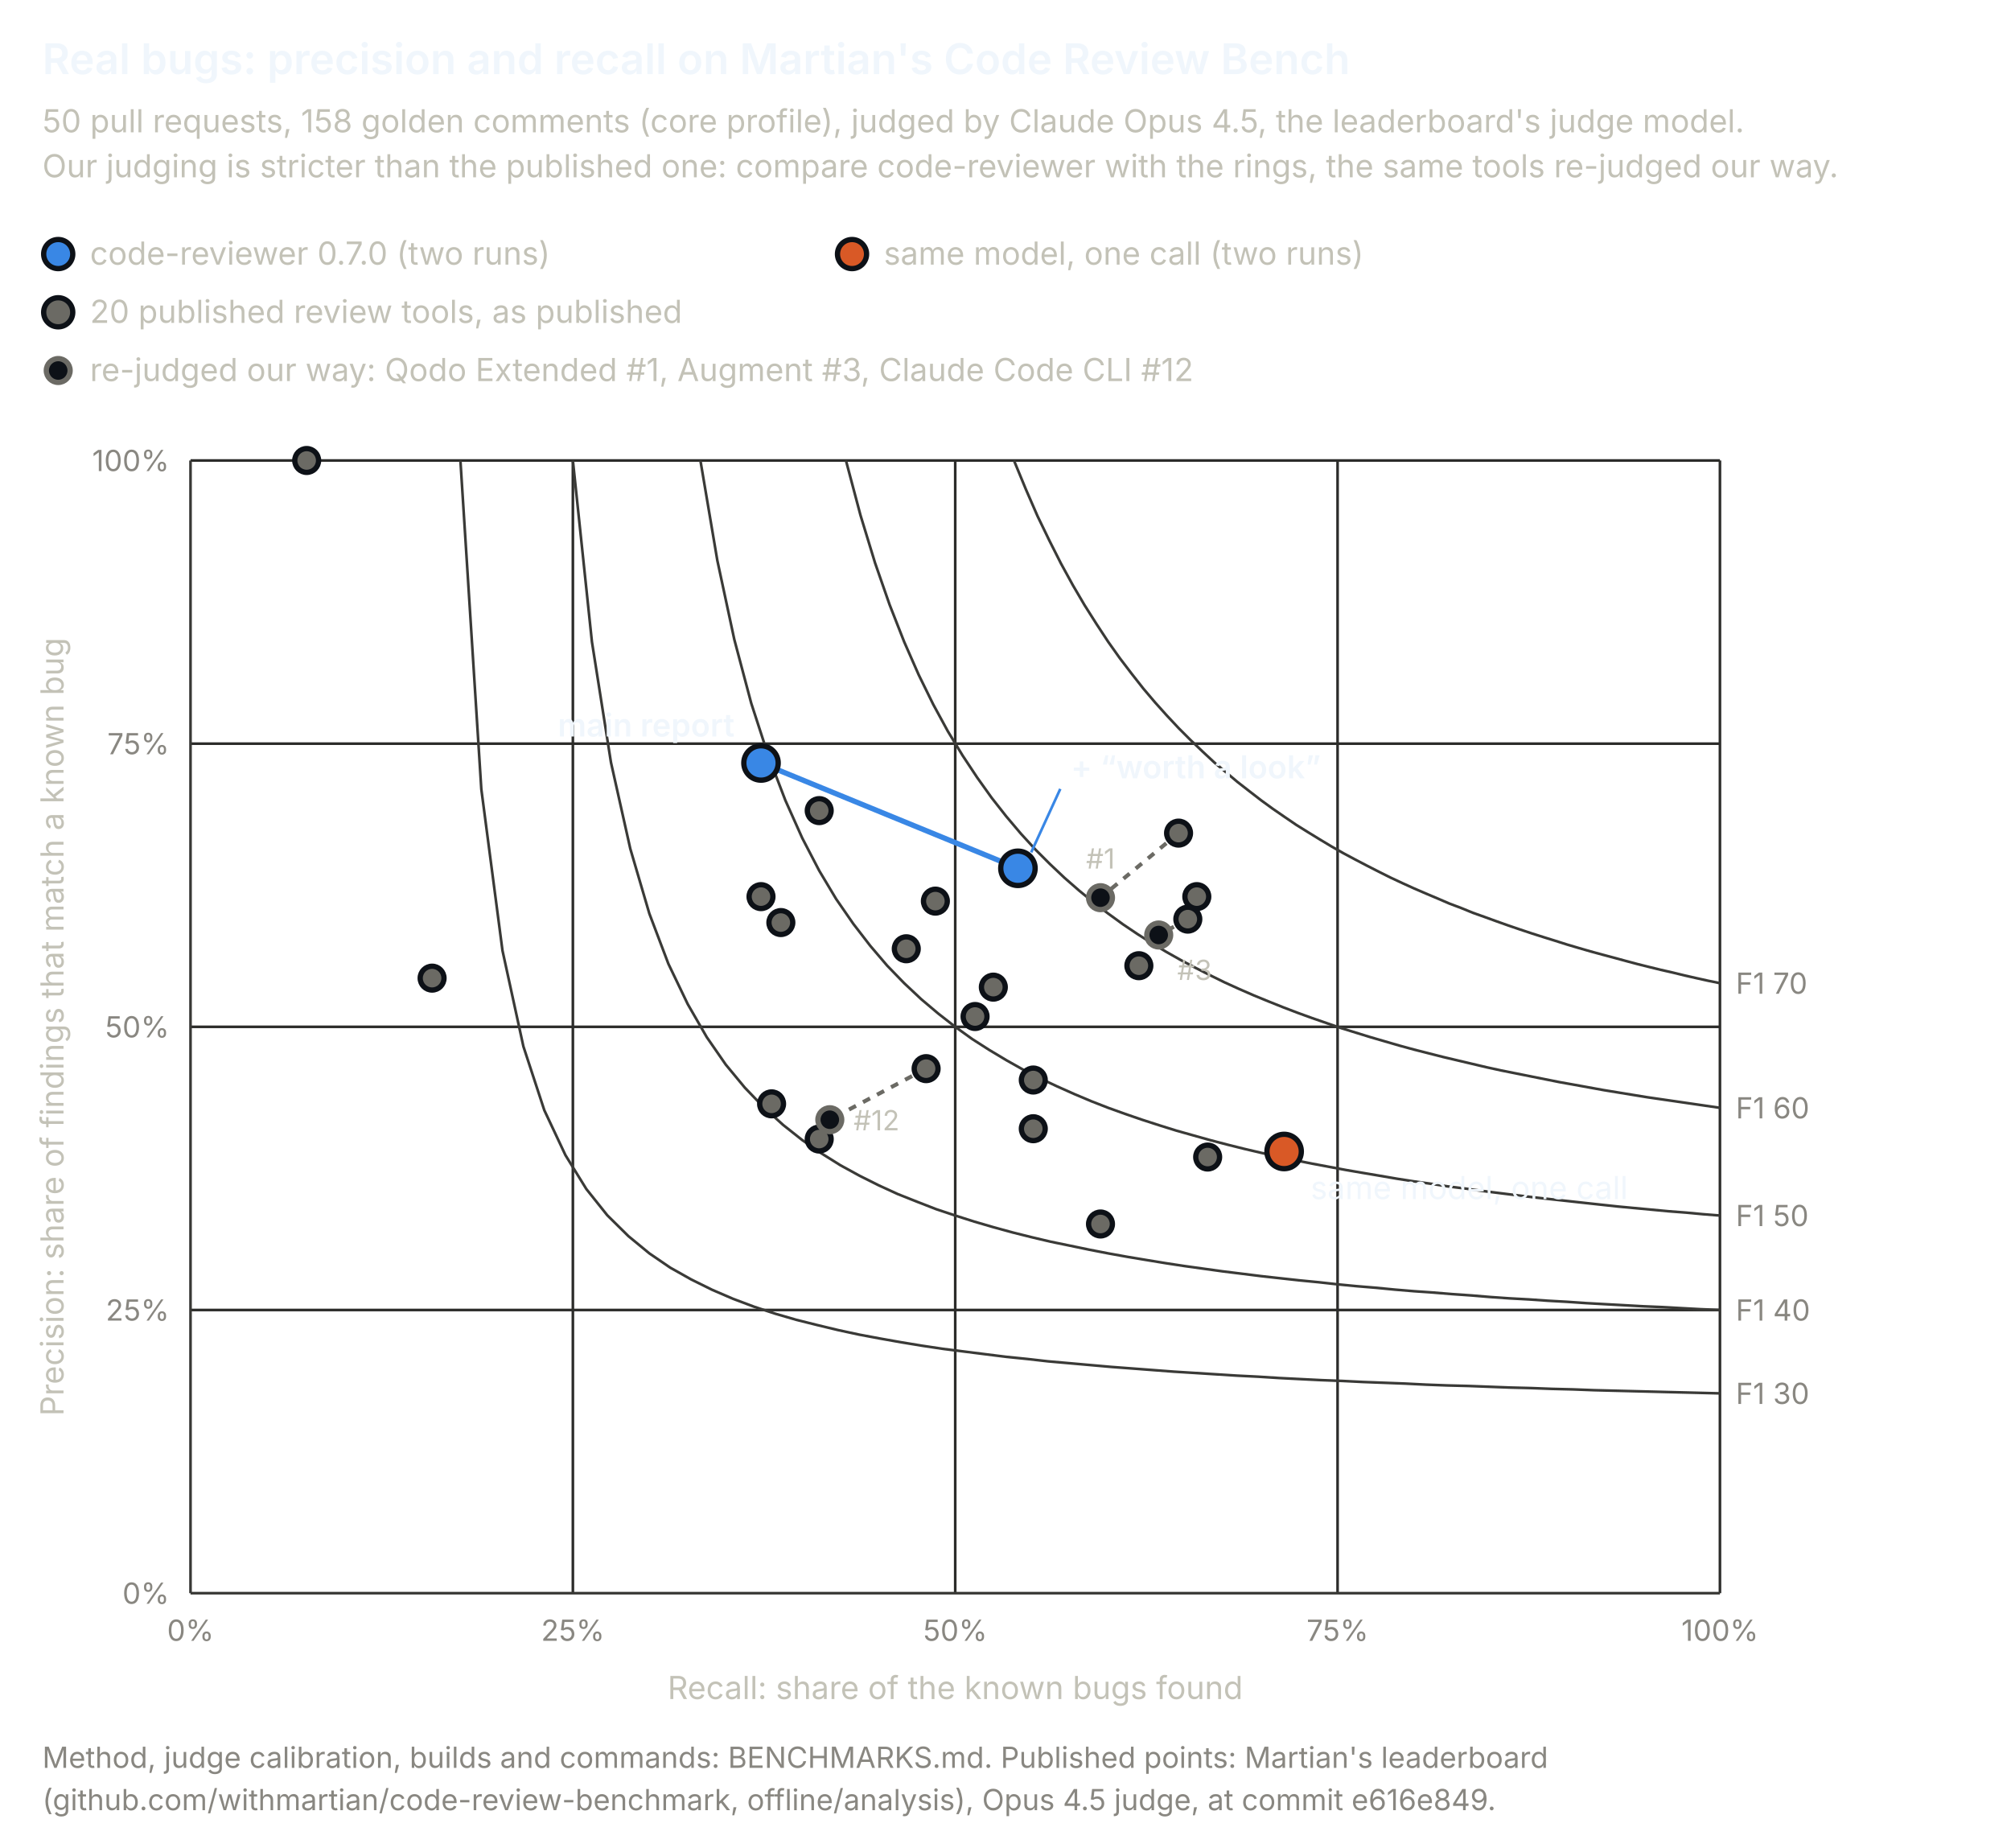
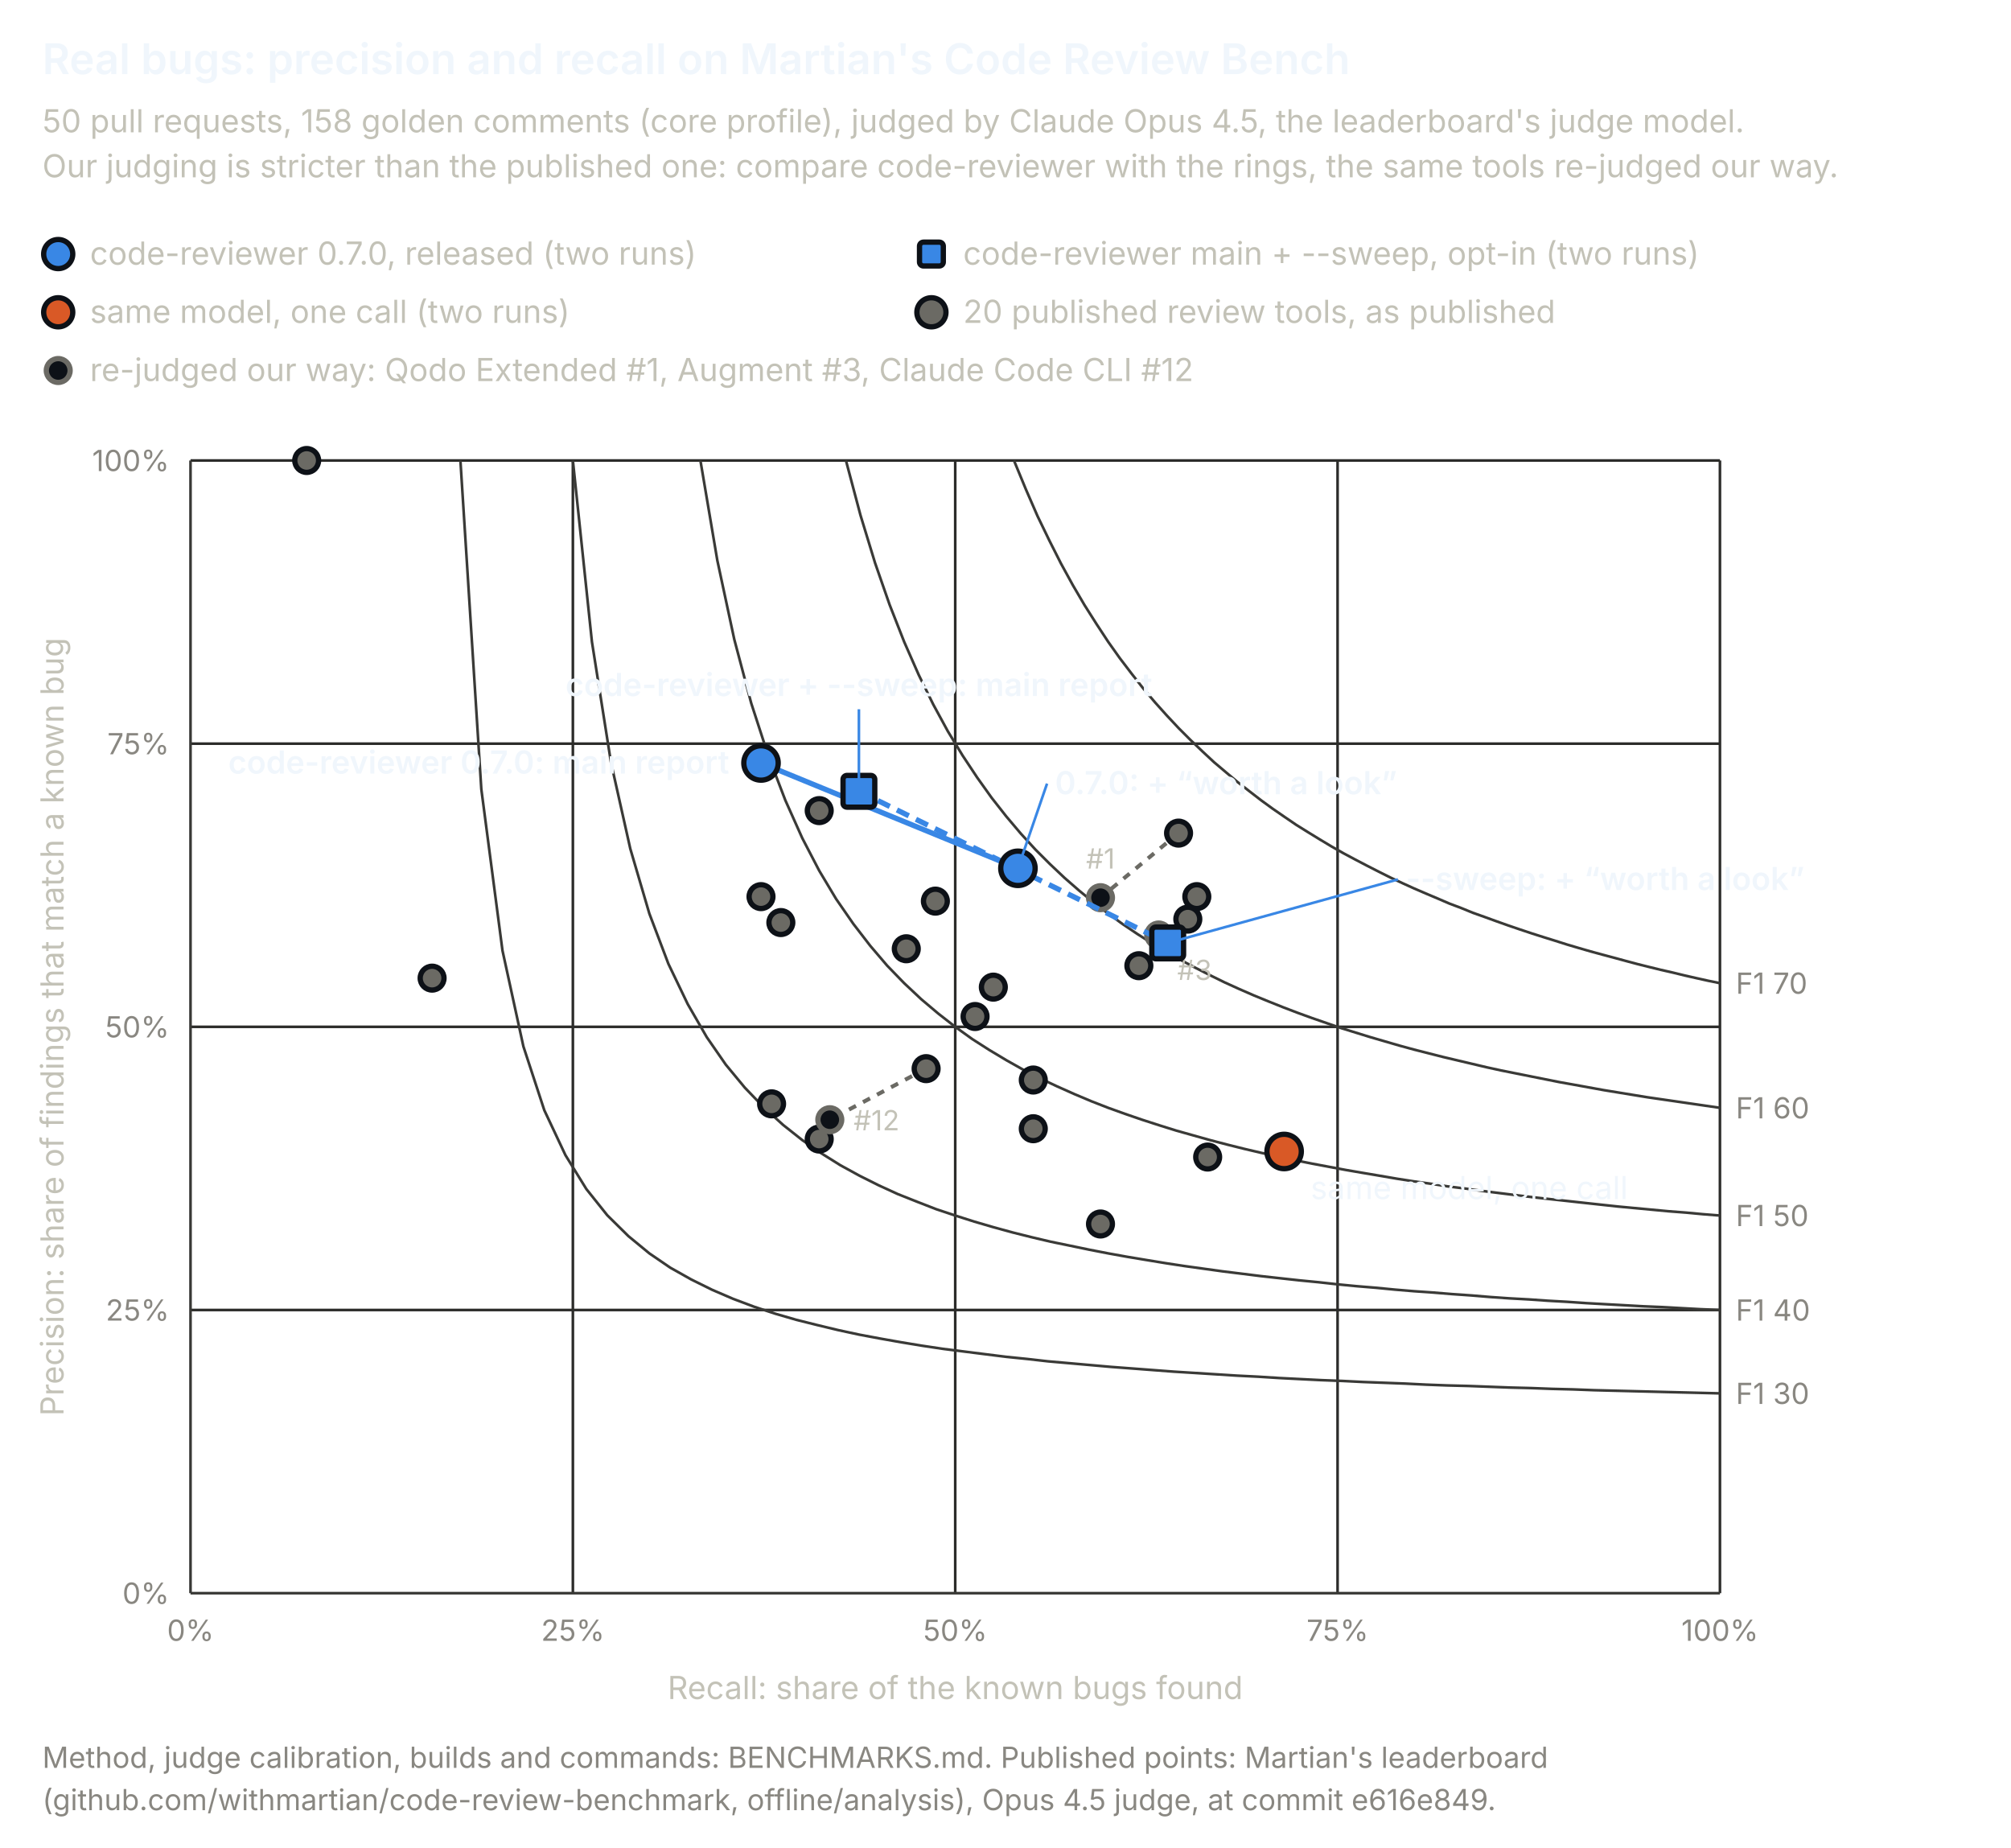
- <svg xmlns="http://www.w3.org/2000/svg" width="760" height="698" viewBox="0 0 760 698" role="img" aria-label="Precision against recall on real bugs, Martian Code Review Bench, Opus 4.5 judge: code-reviewer 0.7.0 main report 73.3 precision 37.3 recall, with worth-a-look findings 64.0 and 54.1; the same model asked once 39.0 and 71.5; 20 published tools between 32.6 and 100.0 precision as published; re-judged our way (Qodo Extended #1, Augment #3, Claude Code CLI #12): #1 67.1/64.6 published, 61.4/59.5 re-judged; #3 59.5/65.2 published, 58.1/63.3 re-judged; #12 46.3/48.1 published, 41.8/41.8 re-judged" font-family="system-ui, -apple-system, &quot;Segoe UI&quot;, sans-serif">
+ <svg xmlns="http://www.w3.org/2000/svg" width="760" height="698" viewBox="0 0 760 698" role="img" aria-label="Precision against recall on real bugs, Martian Code Review Bench, Opus 4.5 judge: code-reviewer 0.7.0 main report 73.3 precision 37.3 recall, with worth-a-look findings 64.0 and 54.1; code-reviewer main with --sweep 70.8 and 43.7, with worth-a-look findings 57.4 and 63.9; the same model asked once 39.0 and 71.5; 20 published tools between 32.6 and 100.0 precision as published; re-judged our way (Qodo Extended #1, Augment #3, Claude Code CLI #12): #1 67.1/64.6 published, 61.4/59.5 re-judged; #3 59.5/65.2 published, 58.1/63.3 re-judged; #12 46.3/48.1 published, 41.8/41.8 re-judged" font-family="system-ui, -apple-system, &quot;Segoe UI&quot;, sans-serif">
  <text x="16.0" y="28.0" font-size="16" fill="#f0f6fc" font-weight="600">Real bugs: precision and recall on Martian's Code Review Bench</text>
  <text x="16.0" y="50.0" font-size="12" fill="#c3c2b7">50 pull requests, 158 golden comments (core profile), judged by Claude Opus 4.5, the leaderboard's judge model.</text>
  <text x="16.0" y="67.0" font-size="12" fill="#c3c2b7">Our judging is stricter than the published one: compare code-reviewer with the rings, the same tools re-judged our way.</text>
  <circle cx="22.0" cy="96.0" r="5.5" fill="#3987e5" stroke="#0d1117" stroke-width="2" />
-   <text x="34.0" y="100.0" font-size="12" fill="#c3c2b7">code-reviewer 0.7.0 (two runs)</text>
-   <circle cx="322.0" cy="96.0" r="5.5" fill="#d95926" stroke="#0d1117" stroke-width="2" />
-   <text x="334.0" y="100.0" font-size="12" fill="#c3c2b7">same model, one call (two runs)</text>
-   <circle cx="22.0" cy="118.0" r="5.5" fill="#6b6a64" stroke="#0d1117" stroke-width="2" />
-   <text x="34.0" y="122.0" font-size="12" fill="#c3c2b7">20 published review tools, as published</text>
+   <text x="34.0" y="100.0" font-size="12" fill="#c3c2b7">code-reviewer 0.7.0, released (two runs)</text>
+   <rect x="347.5" y="91.5" width="9.0" height="9.0" rx="1.5" fill="#3987e5" stroke="#0d1117" stroke-width="2" />
+   <text x="364.0" y="100.0" font-size="12" fill="#c3c2b7">code-reviewer main + --sweep, opt-in (two runs)</text>
+   <circle cx="22.0" cy="118.0" r="5.5" fill="#d95926" stroke="#0d1117" stroke-width="2" />
+   <text x="34.0" y="122.0" font-size="12" fill="#c3c2b7">same model, one call (two runs)</text>
+   <circle cx="352.0" cy="118.0" r="5.5" fill="#6b6a64" stroke="#0d1117" stroke-width="2" />
+   <text x="364.0" y="122.0" font-size="12" fill="#c3c2b7">20 published review tools, as published</text>
  <circle cx="22.0" cy="140.0" r="4.5" fill="#0d1117" stroke="#6b6a64" stroke-width="2" />
  <text x="34.0" y="144.0" font-size="12" fill="#c3c2b7">re-judged our way: Qodo Extended #1, Augment #3, Claude Code CLI #12</text>
  <line x1="216.5" y1="602" x2="216.5" y2="174" stroke="#2c2c2a" stroke-width="1" />
  <line x1="72" y1="495.0" x2="650" y2="495.0" stroke="#2c2c2a" stroke-width="1" />
  <line x1="361.0" y1="602" x2="361.0" y2="174" stroke="#2c2c2a" stroke-width="1" />
  <line x1="72" y1="388.0" x2="650" y2="388.0" stroke="#2c2c2a" stroke-width="1" />
  <line x1="505.5" y1="602" x2="505.5" y2="174" stroke="#2c2c2a" stroke-width="1" />
  <line x1="72" y1="281.0" x2="650" y2="281.0" stroke="#2c2c2a" stroke-width="1" />
  <line x1="650.0" y1="602" x2="650.0" y2="174" stroke="#2c2c2a" stroke-width="1" />
  <line x1="72" y1="174.0" x2="650" y2="174.0" stroke="#2c2c2a" stroke-width="1" />
  <line x1="72" y1="602" x2="650" y2="602" stroke="#383835" stroke-width="1" />
  <line x1="72" y1="602" x2="72" y2="174" stroke="#383835" stroke-width="1" />
  <text x="72.0" y="620.0" font-size="11" fill="#898781" text-anchor="middle">0%</text>
  <text x="64.0" y="606.0" font-size="11" fill="#898781" text-anchor="end">0%</text>
  <text x="216.5" y="620.0" font-size="11" fill="#898781" text-anchor="middle">25%</text>
  <text x="64.0" y="499.0" font-size="11" fill="#898781" text-anchor="end">25%</text>
  <text x="361.0" y="620.0" font-size="11" fill="#898781" text-anchor="middle">50%</text>
  <text x="64.0" y="392.0" font-size="11" fill="#898781" text-anchor="end">50%</text>
  <text x="505.5" y="620.0" font-size="11" fill="#898781" text-anchor="middle">75%</text>
  <text x="64.0" y="285.0" font-size="11" fill="#898781" text-anchor="end">75%</text>
  <text x="650.0" y="620.0" font-size="11" fill="#898781" text-anchor="middle">100%</text>
  <text x="64.0" y="178.0" font-size="11" fill="#898781" text-anchor="end">100%</text>
  <text x="361.0" y="642.0" font-size="12" fill="#c3c2b7" text-anchor="middle">Recall: share of the known bugs found</text>
  <text x="24" y="388.0" font-size="12" fill="#c3c2b7" text-anchor="middle" transform="rotate(-90 24 388.0)">Precision: share of findings that match a known bug</text>
  <polyline points="174.0,174.0 181.9,298.2 189.9,359.2 197.8,395.4 205.7,419.5 213.7,436.5 221.6,449.3 229.5,459.2 237.5,467.1 245.4,473.6 253.3,479.0 261.3,483.5 269.2,487.4 277.1,490.8 285.1,493.8 293.0,496.4 300.9,498.7 308.9,500.7 316.8,502.6 324.7,504.3 332.7,505.8 340.6,507.2 348.5,508.5 356.5,509.7 364.4,510.7 372.3,511.7 380.3,512.7 388.2,513.5 396.1,514.4 404.1,515.1 412.0,515.8 419.9,516.5 427.9,517.1 435.8,517.7 443.7,518.3 451.7,518.8 459.6,519.3 467.5,519.8 475.5,520.2 483.4,520.7 491.3,521.1 499.3,521.5 507.2,521.8 515.1,522.2 523.1,522.5 531.0,522.8 538.9,523.2 546.9,523.5 554.8,523.7 562.7,524.0 570.7,524.3 578.6,524.5 586.5,524.8 594.5,525.0 602.4,525.3 610.3,525.5 618.3,525.7 626.2,525.9 634.1,526.1 642.1,526.3 650.0,526.5" fill="none" stroke="#3a3a37" stroke-width="1" />
  <text x="656.0" y="530.5" font-size="11" fill="#898781">F1 30</text>
  <polyline points="216.5,174.0 223.7,242.5 230.9,288.1 238.2,320.7 245.4,345.2 252.6,364.2 259.9,379.4 267.1,391.9 274.3,402.3 281.5,411.0 288.8,418.6 296.0,425.1 303.2,430.8 310.4,435.8 317.6,440.3 324.9,444.3 332.1,447.9 339.3,451.2 346.6,454.1 353.8,456.9 361.0,459.3 368.2,461.6 375.4,463.7 382.7,465.7 389.9,467.5 397.1,469.2 404.4,470.7 411.6,472.2 418.8,473.6 426.0,474.9 433.2,476.1 440.5,477.3 447.7,478.4 454.9,479.4 462.1,480.4 469.4,481.3 476.6,482.2 483.8,483.0 491.1,483.8 498.3,484.5 505.5,485.3 512.7,486.0 520.0,486.6 527.2,487.3 534.4,487.9 541.6,488.4 548.9,489.0 556.1,489.5 563.3,490.1 570.5,490.6 577.8,491.0 585.0,491.5 592.2,491.9 599.4,492.4 606.6,492.8 613.9,493.2 621.1,493.6 628.3,493.9 635.5,494.3 642.8,494.7 650.0,495.0" fill="none" stroke="#3a3a37" stroke-width="1" />
  <text x="656.0" y="499.0" font-size="11" fill="#898781">F1 40</text>
  <polyline points="264.7,174.0 271.1,211.8 277.5,241.6 283.9,265.7 290.4,285.7 296.8,302.4 303.2,316.7 309.6,329.0 316.0,339.7 322.5,349.1 328.9,357.4 335.3,364.9 341.7,371.5 348.2,377.6 354.6,383.0 361.0,388.0 367.4,392.6 373.8,396.7 380.3,400.6 386.7,404.2 393.1,407.5 399.5,410.5 406.0,413.4 412.4,416.1 418.8,418.6 425.2,420.9 431.6,423.1 438.1,425.2 444.5,427.2 450.9,429.0 457.3,430.8 463.8,432.5 470.2,434.1 476.6,435.6 483.0,437.0 489.4,438.4 495.9,439.7 502.3,440.9 508.7,442.1 515.1,443.2 521.6,444.3 528.0,445.4 534.4,446.4 540.8,447.3 547.2,448.3 553.7,449.1 560.1,450.0 566.5,450.8 572.9,451.6 579.4,452.4 585.8,453.1 592.2,453.8 598.6,454.5 605.0,455.2 611.5,455.9 617.9,456.5 624.3,457.1 630.7,457.7 637.2,458.2 643.6,458.8 650.0,459.3" fill="none" stroke="#3a3a37" stroke-width="1" />
  <text x="656.0" y="463.3" font-size="11" fill="#898781">F1 50</text>
  <polyline points="319.7,174.0 325.2,194.7 330.7,212.7 336.2,228.5 341.7,242.5 347.2,255.0 352.7,266.2 358.2,276.3 363.8,285.5 369.3,293.8 374.8,301.5 380.3,308.5 385.8,315.0 391.3,321.0 396.8,326.5 402.3,331.7 407.8,336.5 413.3,341.0 418.8,345.2 424.3,349.2 429.8,352.9 435.3,356.4 440.8,359.7 446.3,362.8 451.8,365.7 457.3,368.5 462.8,371.2 468.3,373.7 473.8,376.1 479.4,378.4 484.9,380.6 490.4,382.7 495.9,384.7 501.4,386.6 506.9,388.5 512.4,390.2 517.9,391.9 523.4,393.5 528.9,395.1 534.4,396.6 539.9,398.0 545.4,399.4 550.9,400.7 556.4,402.0 561.9,403.3 567.4,404.5 572.9,405.6 578.4,406.7 583.9,407.8 589.4,408.9 595.0,409.9 600.5,410.9 606.0,411.9 611.5,412.8 617.0,413.7 622.5,414.6 628.0,415.4 633.5,416.2 639.0,417.0 644.5,417.8 650.0,418.6" fill="none" stroke="#3a3a37" stroke-width="1" />
  <text x="656.0" y="422.6" font-size="11" fill="#898781">F1 60</text>
  <polyline points="383.2,174.0 387.7,184.9 392.1,195.0 396.6,204.3 401.0,213.0 405.5,221.2 409.9,228.7 414.4,235.8 418.8,242.5 423.2,248.7 427.7,254.6 432.1,260.2 436.6,265.5 441.0,270.4 445.5,275.2 449.9,279.6 454.4,283.9 458.8,288.0 463.3,291.8 467.7,295.5 472.2,299.0 476.6,302.4 481.0,305.6 485.5,308.7 489.9,311.7 494.4,314.5 498.8,317.2 503.3,319.9 507.7,322.4 512.2,324.8 516.6,327.1 521.1,329.4 525.5,331.6 530.0,333.7 534.4,335.7 538.8,337.6 543.3,339.5 547.7,341.4 552.2,343.1 556.6,344.9 561.1,346.5 565.5,348.1 570.0,349.7 574.4,351.2 578.9,352.7 583.3,354.1 587.8,355.5 592.2,356.9 596.6,358.2 601.1,359.5 605.5,360.7 610.0,361.9 614.4,363.1 618.9,364.3 623.3,365.4 627.8,366.5 632.2,367.5 636.7,368.6 641.1,369.6 645.6,370.6 650.0,371.5" fill="none" stroke="#3a3a37" stroke-width="1" />
  <text x="656.0" y="375.5" font-size="11" fill="#898781">F1 70</text>
  <line x1="445.4" y1="314.8" x2="415.9" y2="339.2" stroke="#6b6a64" stroke-width="1.5" stroke-dasharray="3 3" />
  <line x1="448.9" y1="347.3" x2="437.9" y2="353.3" stroke="#6b6a64" stroke-width="1.5" stroke-dasharray="3 3" />
  <line x1="350.0" y1="403.8" x2="313.6" y2="423.1" stroke="#6b6a64" stroke-width="1.5" stroke-dasharray="3 3" />
  <circle cx="445.4" cy="314.8" r="4.5" fill="#6b6a64" stroke="#0d1117" stroke-width="2" />
  <circle cx="452.3" cy="338.8" r="4.5" fill="#6b6a64" stroke="#0d1117" stroke-width="2" />
  <circle cx="448.9" cy="347.3" r="4.5" fill="#6b6a64" stroke="#0d1117" stroke-width="2" />
  <circle cx="430.4" cy="364.9" r="4.5" fill="#6b6a64" stroke="#0d1117" stroke-width="2" />
  <circle cx="353.5" cy="340.5" r="4.5" fill="#6b6a64" stroke="#0d1117" stroke-width="2" />
  <circle cx="375.4" cy="373.0" r="4.5" fill="#6b6a64" stroke="#0d1117" stroke-width="2" />
  <circle cx="309.6" cy="306.3" r="4.5" fill="#6b6a64" stroke="#0d1117" stroke-width="2" />
  <circle cx="342.5" cy="358.5" r="4.5" fill="#6b6a64" stroke="#0d1117" stroke-width="2" />
  <circle cx="368.5" cy="384.1" r="4.5" fill="#6b6a64" stroke="#0d1117" stroke-width="2" />
  <circle cx="390.5" cy="408.1" r="4.5" fill="#6b6a64" stroke="#0d1117" stroke-width="2" />
  <circle cx="456.4" cy="437.2" r="4.5" fill="#6b6a64" stroke="#0d1117" stroke-width="2" />
  <circle cx="350.0" cy="403.8" r="4.5" fill="#6b6a64" stroke="#0d1117" stroke-width="2" />
  <circle cx="390.5" cy="426.5" r="4.5" fill="#6b6a64" stroke="#0d1117" stroke-width="2" />
  <circle cx="295.1" cy="348.6" r="4.5" fill="#6b6a64" stroke="#0d1117" stroke-width="2" />
  <circle cx="287.6" cy="338.8" r="4.5" fill="#6b6a64" stroke="#0d1117" stroke-width="2" />
  <circle cx="415.9" cy="462.5" r="4.5" fill="#6b6a64" stroke="#0d1117" stroke-width="2" />
  <circle cx="309.6" cy="430.4" r="4.5" fill="#6b6a64" stroke="#0d1117" stroke-width="2" />
  <circle cx="291.6" cy="417.1" r="4.5" fill="#6b6a64" stroke="#0d1117" stroke-width="2" />
  <circle cx="163.3" cy="369.6" r="4.5" fill="#6b6a64" stroke="#0d1117" stroke-width="2" />
  <circle cx="115.9" cy="174.0" r="4.5" fill="#6b6a64" stroke="#0d1117" stroke-width="2" />
  <circle cx="415.9" cy="339.2" r="4.5" fill="#0d1117" stroke="#6b6a64" stroke-width="2" />
  <text x="415.9" y="328.2" font-size="10.5" fill="#c3c2b7" text-anchor="middle">#1</text>
  <circle cx="437.9" cy="353.3" r="4.5" fill="#0d1117" stroke="#6b6a64" stroke-width="2" />
  <text x="444.9" y="370.3" font-size="10.5" fill="#c3c2b7" text-anchor="start">#3</text>
  <circle cx="313.6" cy="423.1" r="4.5" fill="#0d1117" stroke="#6b6a64" stroke-width="2" />
  <text x="322.6" y="427.1" font-size="10.5" fill="#c3c2b7" text-anchor="start">#12</text>
  <line x1="287.6" y1="288.3" x2="384.7" y2="328.1" stroke="#3987e5" stroke-width="2" />
+   <line x1="324.6" y1="299.0" x2="441.3" y2="356.3" stroke="#3987e5" stroke-width="2" stroke-dasharray="5 3" />
  <circle cx="287.6" cy="288.3" r="6.5" fill="#3987e5" stroke="#0d1117" stroke-width="2" />
  <circle cx="384.7" cy="328.1" r="6.5" fill="#3987e5" stroke="#0d1117" stroke-width="2" />
+   <rect x="318.6" y="293.0" width="12" height="12" rx="1.5" fill="#3987e5" stroke="#0d1117" stroke-width="2" />
+   <rect x="435.3" y="350.3" width="12" height="12" rx="1.5" fill="#3987e5" stroke="#0d1117" stroke-width="2" />
  <circle cx="485.3" cy="435.1" r="6.5" fill="#d95926" stroke="#0d1117" stroke-width="2" />
-   <text x="277.6" y="278.3" font-size="12" fill="#f0f6fc" text-anchor="end" font-weight="600">main report</text>
-   <line x1="389.7" y1="322.1" x2="400.7" y2="298.1" stroke="#3987e5" stroke-width="1" />
-   <text x="404.7" y="294.1" font-size="12" fill="#f0f6fc" font-weight="600">+ “worth a look”</text>
+   <text x="275.6" y="292.3" font-size="12" fill="#f0f6fc" text-anchor="end" font-weight="600">code-reviewer 0.7.0: main report</text>
+   <line x1="324.6" y1="299.0" x2="324.6" y2="268.0" stroke="#3987e5" stroke-width="1" />
+   <text x="324.6" y="263.0" font-size="12" fill="#f0f6fc" text-anchor="middle" font-weight="600">code-reviewer + --sweep: main report</text>
+   <line x1="384.7" y1="328.1" x2="395.7" y2="296.1" stroke="#3987e5" stroke-width="1" />
+   <text x="398.7" y="300.1" font-size="12" fill="#f0f6fc" text-anchor="start" font-weight="600">0.7.0: + “worth a look”</text>
+   <line x1="441.3" y1="356.3" x2="528.3" y2="332.3" stroke="#3987e5" stroke-width="1" />
+   <text x="531.3" y="336.3" font-size="12" fill="#f0f6fc" text-anchor="start" font-weight="600">--sweep: + “worth a look”</text>
  <text x="495.3" y="453.1" font-size="12" fill="#f0f6fc">same model, one call</text>
  <text x="16.0" y="668.0" font-size="11" fill="#898781">Method, judge calibration, builds and commands: BENCHMARKS.md. Published points: Martian's leaderboard</text>
  <text x="16.0" y="684.0" font-size="11" fill="#898781">(github.com/withmartian/code-review-benchmark, offline/analysis), Opus 4.5 judge, at commit e616e849.</text>
</svg>
